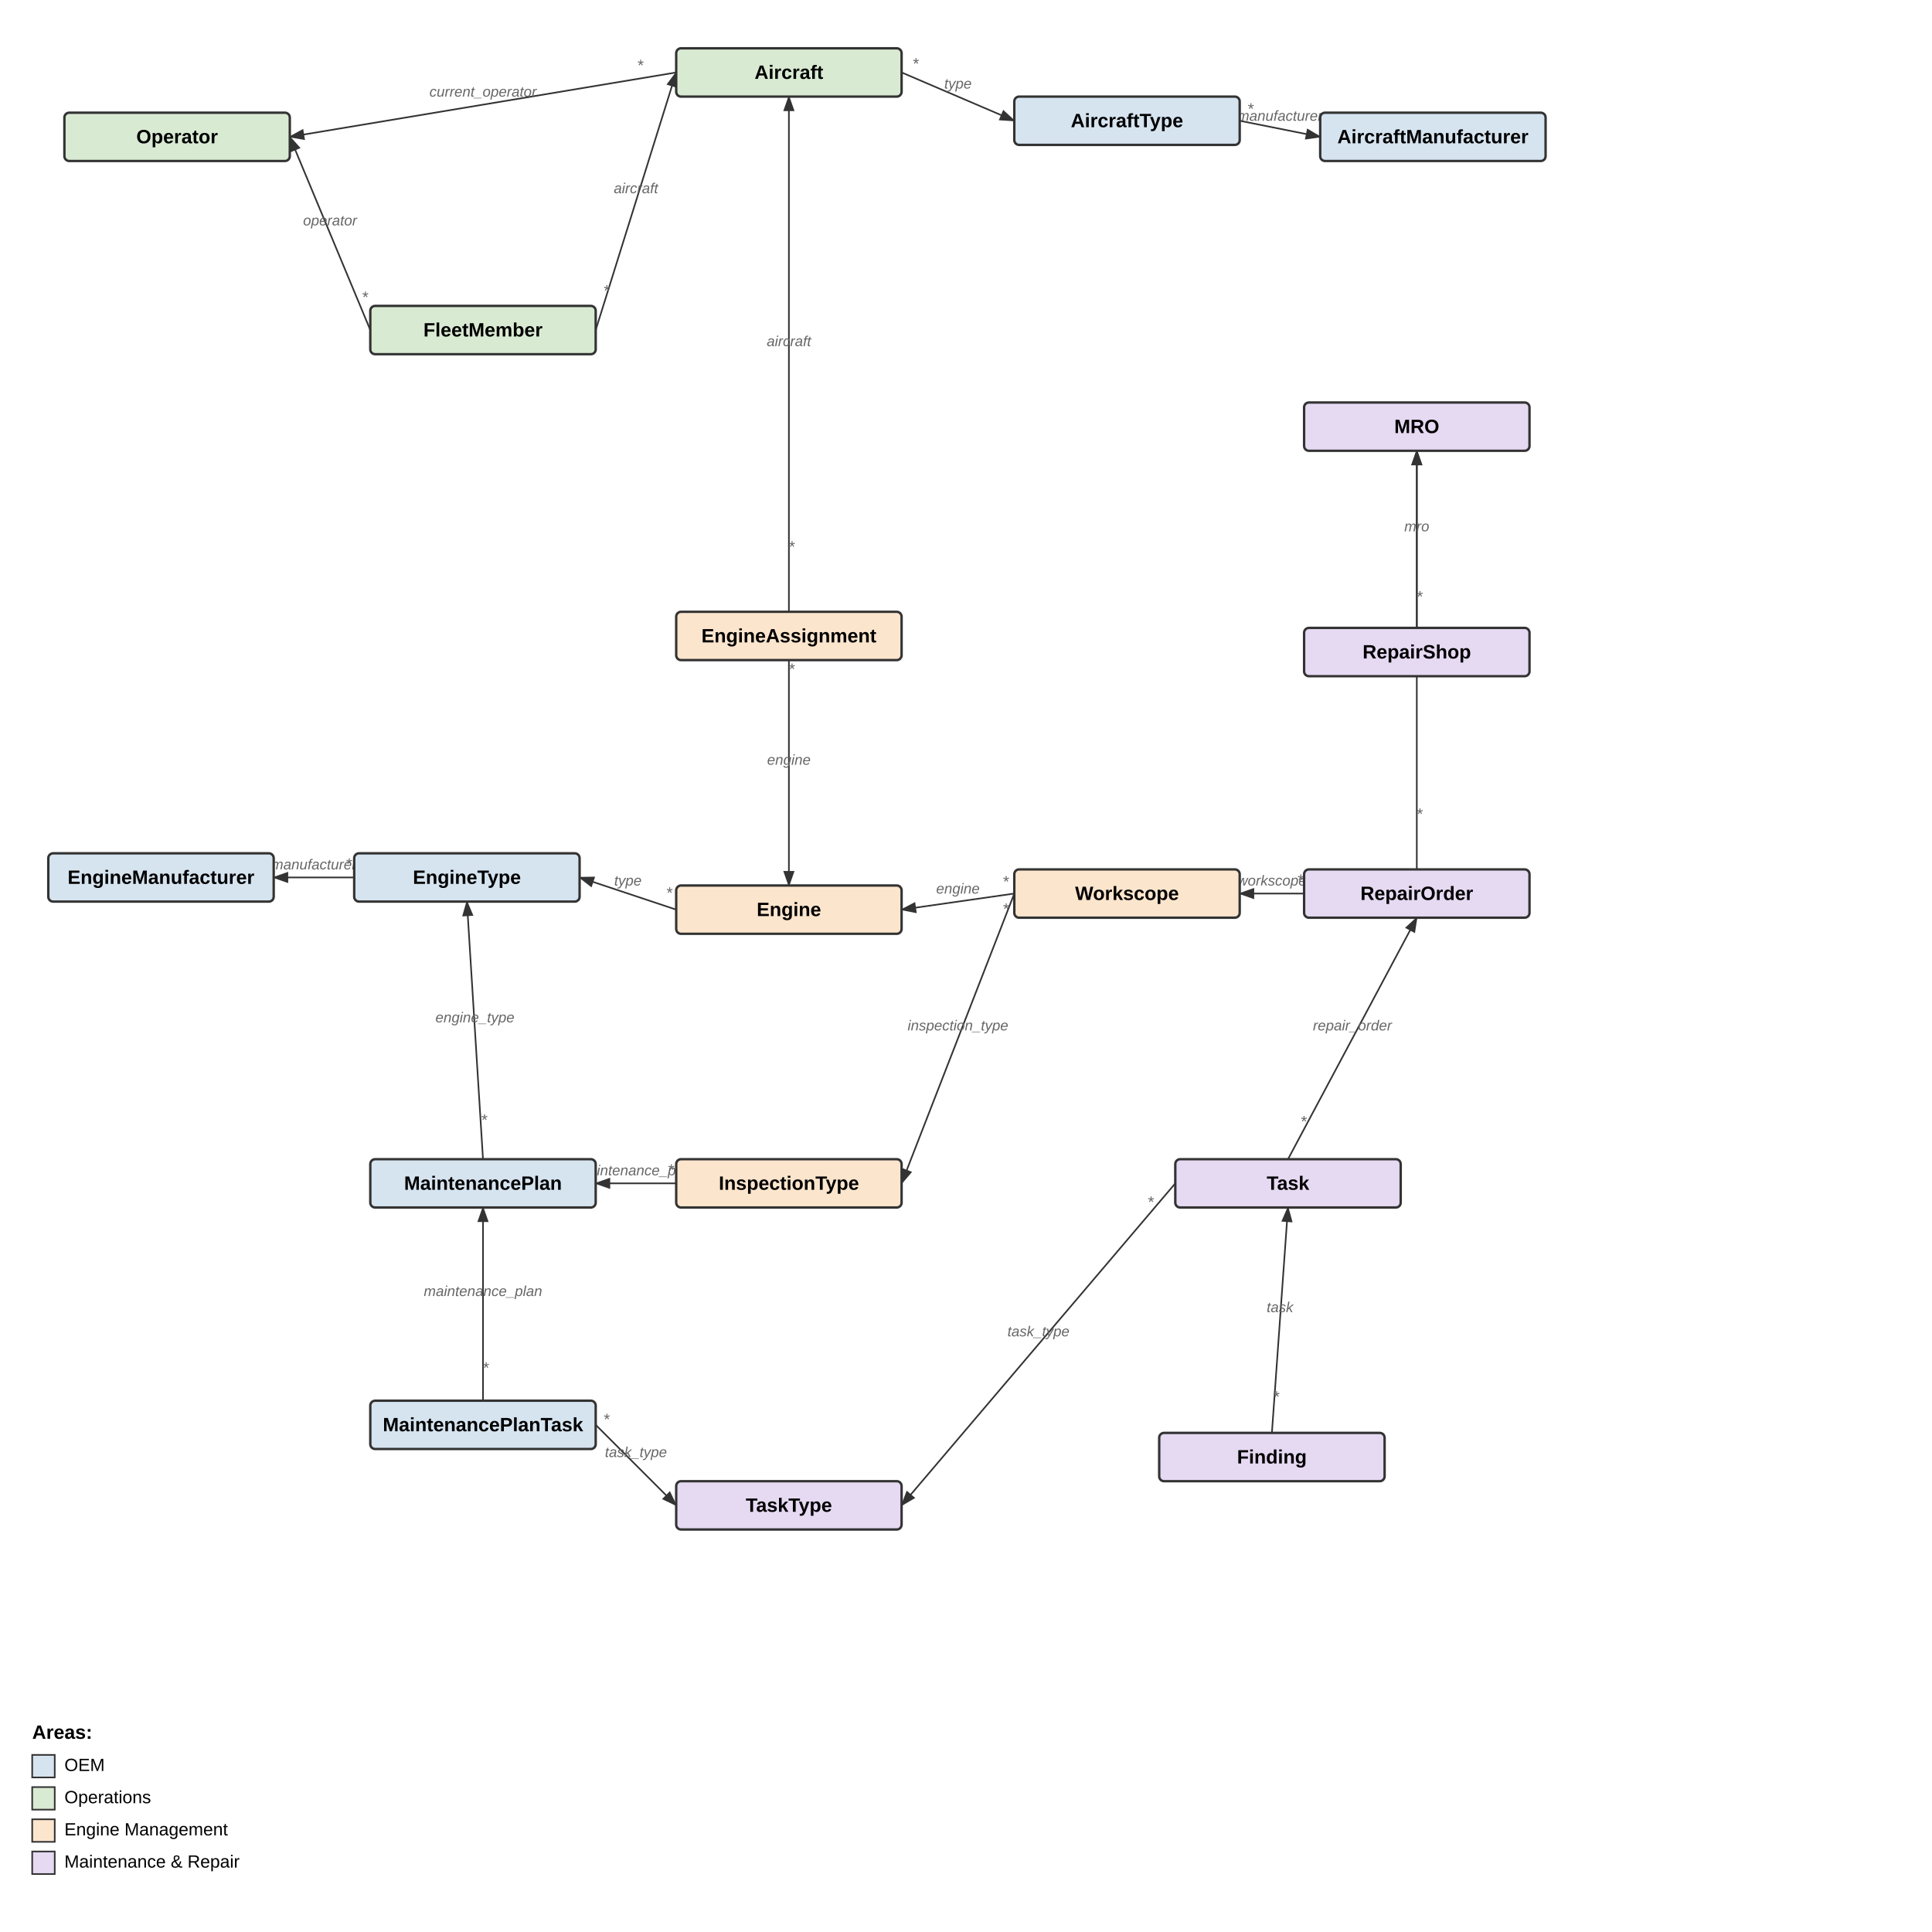
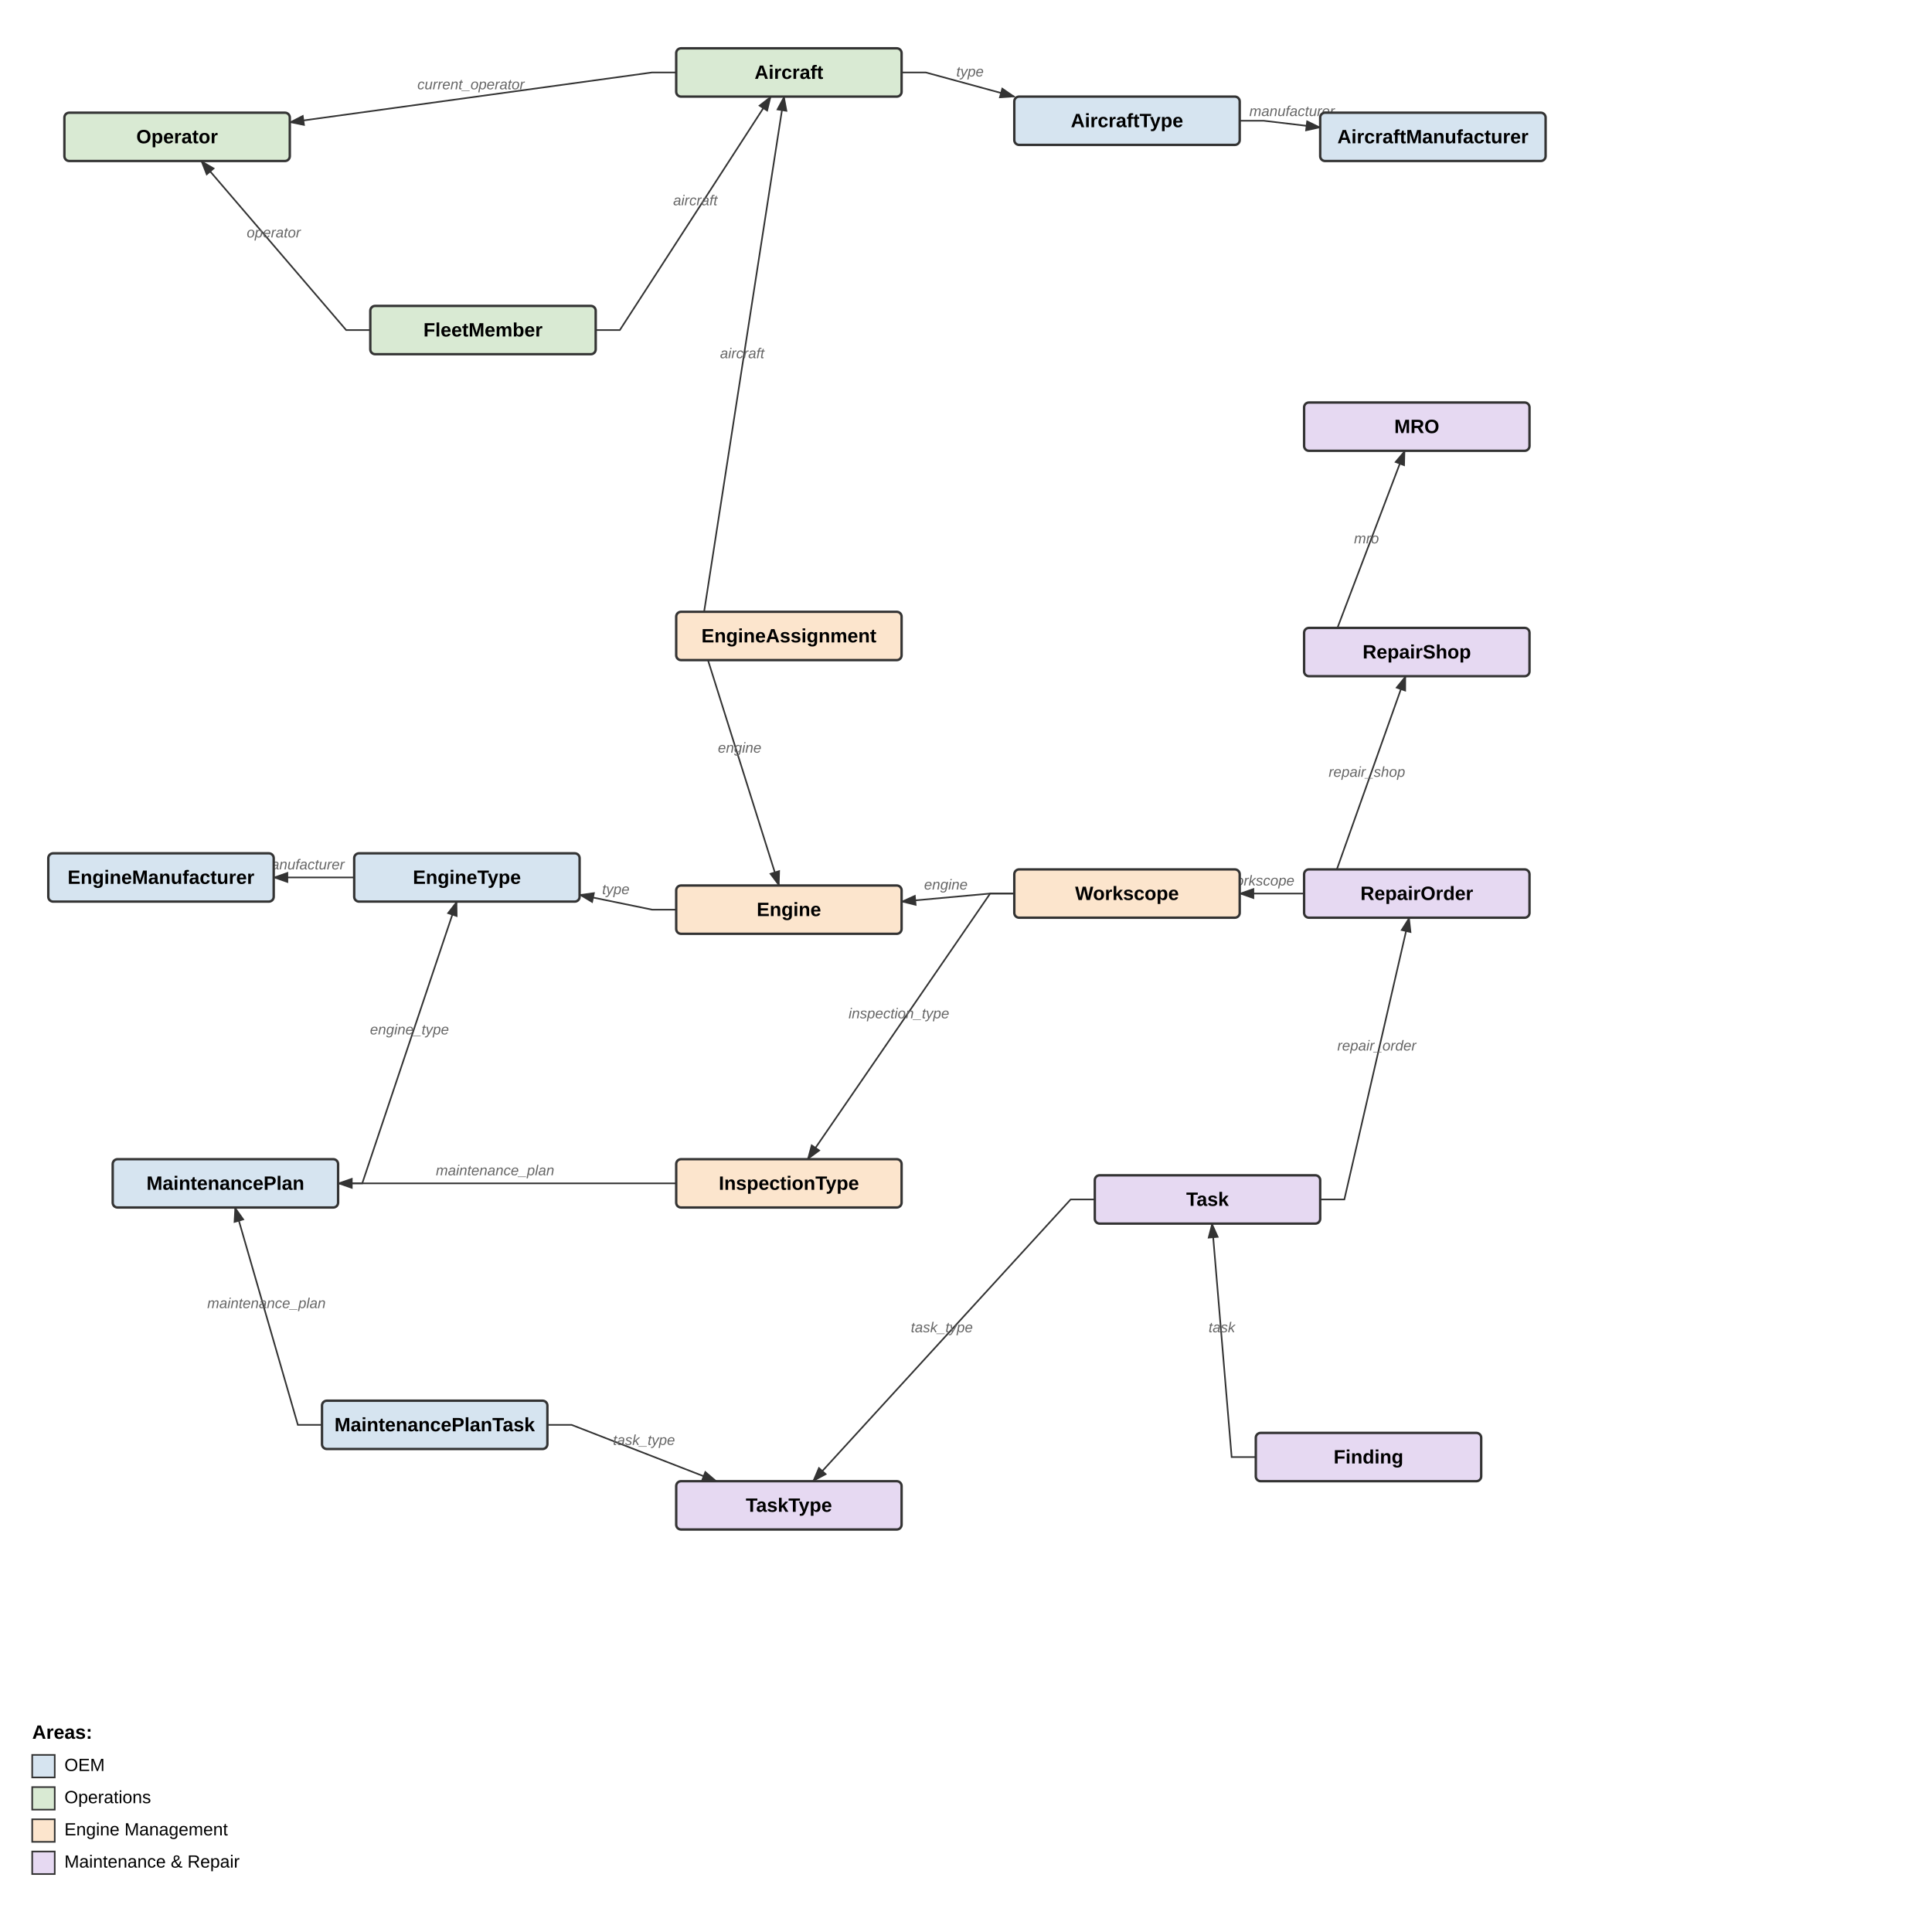
<svg xmlns="http://www.w3.org/2000/svg" viewBox="0 0 1200 1200" width="1200" height="1200">
  <defs>
    <marker id="arrowhead" markerWidth="10" markerHeight="7" refX="9" refY="3.5" orient="auto">
      <polygon points="0 0, 10 3.5, 0 7" fill="#333" />
    </marker>
  </defs>
  <rect width="1200" height="1200" fill="white" />
-   <line x1="560" y1="45" x2="630" y2="75" stroke="#333" stroke-width="1" marker-end="url(#arrowhead)" />
-   <text x="567" y="43" font-family="Arial, sans-serif" font-size="10" fill="#666">*</text>
-   <text x="595" y="55" text-anchor="middle" font-family="Arial, sans-serif" font-size="9" fill="#666" font-style="italic">type</text>
-   <line x1="420" y1="45" x2="180" y2="85" stroke="#333" stroke-width="1" marker-end="url(#arrowhead)" />
-   <text x="396" y="44" font-family="Arial, sans-serif" font-size="10" fill="#666">*</text>
-   <text x="300" y="60" text-anchor="middle" font-family="Arial, sans-serif" font-size="9" fill="#666" font-style="italic">current_operator</text>
-   <line x1="770" y1="75" x2="820" y2="85" stroke="#333" stroke-width="1" marker-end="url(#arrowhead)" />
-   <text x="775" y="71" font-family="Arial, sans-serif" font-size="10" fill="#666">*</text>
-   <text x="795" y="75" text-anchor="middle" font-family="Arial, sans-serif" font-size="9" fill="#666" font-style="italic">manufacturer</text>
-   <line x1="420" y1="565" x2="360" y2="545" stroke="#333" stroke-width="1" marker-end="url(#arrowhead)" />
-   <text x="414" y="558" font-family="Arial, sans-serif" font-size="10" fill="#666">*</text>
-   <text x="390" y="550" text-anchor="middle" font-family="Arial, sans-serif" font-size="9" fill="#666" font-style="italic">type</text>
-   <line x1="490" y1="410" x2="490" y2="550" stroke="#333" stroke-width="1" marker-end="url(#arrowhead)" />
-   <text x="490" y="419" font-family="Arial, sans-serif" font-size="10" fill="#666">*</text>
-   <text x="490" y="475" text-anchor="middle" font-family="Arial, sans-serif" font-size="9" fill="#666" font-style="italic">engine</text>
-   <line x1="490" y1="380" x2="490" y2="60" stroke="#333" stroke-width="1" marker-end="url(#arrowhead)" />
-   <text x="490" y="343" font-family="Arial, sans-serif" font-size="10" fill="#666">*</text>
-   <text x="490" y="215" text-anchor="middle" font-family="Arial, sans-serif" font-size="9" fill="#666" font-style="italic">aircraft</text>
-   <line x1="220" y1="545" x2="170" y2="545" stroke="#333" stroke-width="1" marker-end="url(#arrowhead)" />
-   <text x="215" y="540" font-family="Arial, sans-serif" font-size="10" fill="#666">*</text>
-   <text x="195" y="540" text-anchor="middle" font-family="Arial, sans-serif" font-size="9" fill="#666" font-style="italic">manufacturer</text>
-   <line x1="790" y1="890" x2="800" y2="750" stroke="#333" stroke-width="1" marker-end="url(#arrowhead)" />
-   <text x="791" y="871" font-family="Arial, sans-serif" font-size="10" fill="#666">*</text>
-   <text x="795" y="815" text-anchor="middle" font-family="Arial, sans-serif" font-size="9" fill="#666" font-style="italic">task</text>
-   <line x1="230" y1="205" x2="180" y2="85" stroke="#333" stroke-width="1" marker-end="url(#arrowhead)" />
-   <text x="225" y="188" font-family="Arial, sans-serif" font-size="10" fill="#666">*</text>
-   <text x="205" y="140" text-anchor="middle" font-family="Arial, sans-serif" font-size="9" fill="#666" font-style="italic">operator</text>
-   <line x1="370" y1="205" x2="420" y2="45" stroke="#333" stroke-width="1" marker-end="url(#arrowhead)" />
-   <text x="375" y="184" font-family="Arial, sans-serif" font-size="10" fill="#666">*</text>
-   <text x="395" y="120" text-anchor="middle" font-family="Arial, sans-serif" font-size="9" fill="#666" font-style="italic">aircraft</text>
-   <line x1="420" y1="735" x2="370" y2="735" stroke="#333" stroke-width="1" marker-end="url(#arrowhead)" />
-   <text x="415" y="730" font-family="Arial, sans-serif" font-size="10" fill="#666">*</text>
-   <text x="395" y="730" text-anchor="middle" font-family="Arial, sans-serif" font-size="9" fill="#666" font-style="italic">maintenance_plan</text>
-   <line x1="300" y1="720" x2="290" y2="560" stroke="#333" stroke-width="1" marker-end="url(#arrowhead)" />
-   <text x="299" y="699" font-family="Arial, sans-serif" font-size="10" fill="#666">*</text>
-   <text x="295" y="635" text-anchor="middle" font-family="Arial, sans-serif" font-size="9" fill="#666" font-style="italic">engine_type</text>
-   <line x1="300" y1="870" x2="300" y2="750" stroke="#333" stroke-width="1" marker-end="url(#arrowhead)" />
-   <text x="300" y="853" font-family="Arial, sans-serif" font-size="10" fill="#666">*</text>
-   <text x="300" y="805" text-anchor="middle" font-family="Arial, sans-serif" font-size="9" fill="#666" font-style="italic">maintenance_plan</text>
-   <line x1="370" y1="885" x2="420" y2="935" stroke="#333" stroke-width="1" marker-end="url(#arrowhead)" />
-   <text x="375" y="885" font-family="Arial, sans-serif" font-size="10" fill="#666">*</text>
-   <text x="395" y="905" text-anchor="middle" font-family="Arial, sans-serif" font-size="9" fill="#666" font-style="italic">task_type</text>
-   <line x1="810" y1="555" x2="770" y2="555" stroke="#333" stroke-width="1" marker-end="url(#arrowhead)" />
-   <text x="806" y="550" font-family="Arial, sans-serif" font-size="10" fill="#666">*</text>
-   <text x="790" y="550" text-anchor="middle" font-family="Arial, sans-serif" font-size="9" fill="#666" font-style="italic">workscope</text>
-   <line x1="880" y1="540" x2="880" y2="280" stroke="#333" stroke-width="1" marker-end="url(#arrowhead)" />
-   <text x="880" y="509" font-family="Arial, sans-serif" font-size="10" fill="#666">*</text>
-   <text x="880" y="405" text-anchor="middle" font-family="Arial, sans-serif" font-size="9" fill="#666" font-style="italic">mro</text>
-   <line x1="880" y1="390" x2="880" y2="280" stroke="#333" stroke-width="1" marker-end="url(#arrowhead)" />
-   <text x="880" y="374" font-family="Arial, sans-serif" font-size="10" fill="#666">*</text>
-   <text x="880" y="330" text-anchor="middle" font-family="Arial, sans-serif" font-size="9" fill="#666" font-style="italic">mro</text>
-   <line x1="800" y1="720" x2="880" y2="570" stroke="#333" stroke-width="1" marker-end="url(#arrowhead)" />
-   <text x="808" y="700" font-family="Arial, sans-serif" font-size="10" fill="#666">*</text>
-   <text x="840" y="640" text-anchor="middle" font-family="Arial, sans-serif" font-size="9" fill="#666" font-style="italic">repair_order</text>
-   <line x1="730" y1="735" x2="560" y2="935" stroke="#333" stroke-width="1" marker-end="url(#arrowhead)" />
-   <text x="713" y="750" font-family="Arial, sans-serif" font-size="10" fill="#666">*</text>
-   <text x="645" y="830" text-anchor="middle" font-family="Arial, sans-serif" font-size="9" fill="#666" font-style="italic">task_type</text>
-   <line x1="630" y1="555" x2="560" y2="565" stroke="#333" stroke-width="1" marker-end="url(#arrowhead)" />
-   <text x="623" y="551" font-family="Arial, sans-serif" font-size="10" fill="#666">*</text>
-   <text x="595" y="555" text-anchor="middle" font-family="Arial, sans-serif" font-size="9" fill="#666" font-style="italic">engine</text>
-   <line x1="630" y1="555" x2="560" y2="735" stroke="#333" stroke-width="1" marker-end="url(#arrowhead)" />
-   <text x="623" y="568" font-family="Arial, sans-serif" font-size="10" fill="#666">*</text>
-   <text x="595" y="640" text-anchor="middle" font-family="Arial, sans-serif" font-size="9" fill="#666" font-style="italic">inspection_type</text>
+   <path d="M 560 45 L 575 45 L 630 60" fill="none" stroke="#333" stroke-width="1" marker-end="url(#arrowhead)" />
+   <text x="602.5" y="47.5" text-anchor="middle" font-family="Arial, sans-serif" font-size="9" fill="#666" font-style="italic">type</text>
+   <path d="M 420 45 L 405 45 L 180 75.968" fill="none" stroke="#333" stroke-width="1" marker-end="url(#arrowhead)" />
+   <text x="292.5" y="55.484" text-anchor="middle" font-family="Arial, sans-serif" font-size="9" fill="#666" font-style="italic">current_operator</text>
+   <path d="M 770 75 L 785 75 L 820 79.167" fill="none" stroke="#333" stroke-width="1" marker-end="url(#arrowhead)" />
+   <text x="802.5" y="72.083" text-anchor="middle" font-family="Arial, sans-serif" font-size="9" fill="#666" font-style="italic">manufacturer</text>
+   <path d="M 420 565 L 405 565 L 360 555.769" fill="none" stroke="#333" stroke-width="1" marker-end="url(#arrowhead)" />
+   <text x="382.5" y="555.385" text-anchor="middle" font-family="Arial, sans-serif" font-size="9" fill="#666" font-style="italic">type</text>
+   <path d="M 420 395 L 435 395 L 483.824 550" fill="none" stroke="#333" stroke-width="1" marker-end="url(#arrowhead)" />
+   <text x="459.412" y="467.5" text-anchor="middle" font-family="Arial, sans-serif" font-size="9" fill="#666" font-style="italic">engine</text>
+   <path d="M 420 395 L 435 395 L 487 60" fill="none" stroke="#333" stroke-width="1" marker-end="url(#arrowhead)" />
+   <text x="461" y="222.5" text-anchor="middle" font-family="Arial, sans-serif" font-size="9" fill="#666" font-style="italic">aircraft</text>
+   <path d="M 220 545 L 205 545 L 170 545" fill="none" stroke="#333" stroke-width="1" marker-end="url(#arrowhead)" />
+   <text x="187.5" y="540" text-anchor="middle" font-family="Arial, sans-serif" font-size="9" fill="#666" font-style="italic">manufacturer</text>
+   <path d="M 780 905 L 765 905 L 752.812 760" fill="none" stroke="#333" stroke-width="1" marker-end="url(#arrowhead)" />
+   <text x="758.906" y="827.5" text-anchor="middle" font-family="Arial, sans-serif" font-size="9" fill="#666" font-style="italic">task</text>
+   <path d="M 230 205 L 215 205 L 125 100" fill="none" stroke="#333" stroke-width="1" marker-end="url(#arrowhead)" />
+   <text x="170" y="147.5" text-anchor="middle" font-family="Arial, sans-serif" font-size="9" fill="#666" font-style="italic">operator</text>
+   <path d="M 370 205 L 385 205 L 478.75 60" fill="none" stroke="#333" stroke-width="1" marker-end="url(#arrowhead)" />
+   <text x="431.875" y="127.5" text-anchor="middle" font-family="Arial, sans-serif" font-size="9" fill="#666" font-style="italic">aircraft</text>
+   <path d="M 420 735 L 405 735 L 210 735" fill="none" stroke="#333" stroke-width="1" marker-end="url(#arrowhead)" />
+   <text x="307.5" y="730" text-anchor="middle" font-family="Arial, sans-serif" font-size="9" fill="#666" font-style="italic">maintenance_plan</text>
+   <path d="M 210 735 L 225 735 L 283.684 560" fill="none" stroke="#333" stroke-width="1" marker-end="url(#arrowhead)" />
+   <text x="254.342" y="642.5" text-anchor="middle" font-family="Arial, sans-serif" font-size="9" fill="#666" font-style="italic">engine_type</text>
+   <path d="M 200 885 L 185 885 L 146 750" fill="none" stroke="#333" stroke-width="1" marker-end="url(#arrowhead)" />
+   <text x="165.5" y="812.5" text-anchor="middle" font-family="Arial, sans-serif" font-size="9" fill="#666" font-style="italic">maintenance_plan</text>
+   <path d="M 340 885 L 355 885 L 445 920" fill="none" stroke="#333" stroke-width="1" marker-end="url(#arrowhead)" />
+   <text x="400" y="897.5" text-anchor="middle" font-family="Arial, sans-serif" font-size="9" fill="#666" font-style="italic">task_type</text>
+   <path d="M 810 555 L 795 555 L 770 555" fill="none" stroke="#333" stroke-width="1" marker-end="url(#arrowhead)" />
+   <text x="782.5" y="550" text-anchor="middle" font-family="Arial, sans-serif" font-size="9" fill="#666" font-style="italic">workscope</text>
+   <path d="M 810 555 L 825 555 L 873 420" fill="none" stroke="#333" stroke-width="1" marker-end="url(#arrowhead)" />
+   <text x="849" y="482.5" text-anchor="middle" font-family="Arial, sans-serif" font-size="9" fill="#666" font-style="italic">repair_shop</text>
+   <path d="M 810 405 L 825 405 L 872.5 280" fill="none" stroke="#333" stroke-width="1" marker-end="url(#arrowhead)" />
+   <text x="848.75" y="337.5" text-anchor="middle" font-family="Arial, sans-serif" font-size="9" fill="#666" font-style="italic">mro</text>
+   <path d="M 820 745 L 835 745 L 875.263 570" fill="none" stroke="#333" stroke-width="1" marker-end="url(#arrowhead)" />
+   <text x="855.132" y="652.5" text-anchor="middle" font-family="Arial, sans-serif" font-size="9" fill="#666" font-style="italic">repair_order</text>
+   <path d="M 680 745 L 665 745 L 505 920" fill="none" stroke="#333" stroke-width="1" marker-end="url(#arrowhead)" />
+   <text x="585" y="827.5" text-anchor="middle" font-family="Arial, sans-serif" font-size="9" fill="#666" font-style="italic">task_type</text>
+   <path d="M 630 555 L 615 555 L 560 560" fill="none" stroke="#333" stroke-width="1" marker-end="url(#arrowhead)" />
+   <text x="587.5" y="552.5" text-anchor="middle" font-family="Arial, sans-serif" font-size="9" fill="#666" font-style="italic">engine</text>
+   <path d="M 630 555 L 615 555 L 501.667 720" fill="none" stroke="#333" stroke-width="1" marker-end="url(#arrowhead)" />
+   <text x="558.333" y="632.5" text-anchor="middle" font-family="Arial, sans-serif" font-size="9" fill="#666" font-style="italic">inspection_type</text>
  <rect x="420" y="30" width="140" height="30" fill="#D9EAD3" stroke="#333" stroke-width="1.5" rx="3" />
  <text x="490" y="49" text-anchor="middle" font-family="Arial, sans-serif" font-size="12" font-weight="bold">Aircraft</text>
  <rect x="820" y="70" width="140" height="30" fill="#D6E4F0" stroke="#333" stroke-width="1.5" rx="3" />
  <text x="890" y="89" text-anchor="middle" font-family="Arial, sans-serif" font-size="12" font-weight="bold">AircraftManufacturer</text>
  <rect x="630" y="60" width="140" height="30" fill="#D6E4F0" stroke="#333" stroke-width="1.5" rx="3" />
  <text x="700" y="79" text-anchor="middle" font-family="Arial, sans-serif" font-size="12" font-weight="bold">AircraftType</text>
  <rect x="420" y="550" width="140" height="30" fill="#FCE5CD" stroke="#333" stroke-width="1.5" rx="3" />
  <text x="490" y="569" text-anchor="middle" font-family="Arial, sans-serif" font-size="12" font-weight="bold">Engine</text>
  <rect x="420" y="380" width="140" height="30" fill="#FCE5CD" stroke="#333" stroke-width="1.5" rx="3" />
  <text x="490" y="399" text-anchor="middle" font-family="Arial, sans-serif" font-size="12" font-weight="bold">EngineAssignment</text>
  <rect x="30" y="530" width="140" height="30" fill="#D6E4F0" stroke="#333" stroke-width="1.5" rx="3" />
  <text x="100" y="549" text-anchor="middle" font-family="Arial, sans-serif" font-size="12" font-weight="bold">EngineManufacturer</text>
  <rect x="220" y="530" width="140" height="30" fill="#D6E4F0" stroke="#333" stroke-width="1.5" rx="3" />
  <text x="290" y="549" text-anchor="middle" font-family="Arial, sans-serif" font-size="12" font-weight="bold">EngineType</text>
-   <rect x="720" y="890" width="140" height="30" fill="#E6D9F2" stroke="#333" stroke-width="1.5" rx="3" />
-   <text x="790" y="909" text-anchor="middle" font-family="Arial, sans-serif" font-size="12" font-weight="bold">Finding</text>
+   <rect x="780" y="890" width="140" height="30" fill="#E6D9F2" stroke="#333" stroke-width="1.5" rx="3" />
+   <text x="850" y="909" text-anchor="middle" font-family="Arial, sans-serif" font-size="12" font-weight="bold">Finding</text>
  <rect x="230" y="190" width="140" height="30" fill="#D9EAD3" stroke="#333" stroke-width="1.5" rx="3" />
  <text x="300" y="209" text-anchor="middle" font-family="Arial, sans-serif" font-size="12" font-weight="bold">FleetMember</text>
  <rect x="420" y="720" width="140" height="30" fill="#FCE5CD" stroke="#333" stroke-width="1.5" rx="3" />
  <text x="490" y="739" text-anchor="middle" font-family="Arial, sans-serif" font-size="12" font-weight="bold">InspectionType</text>
  <rect x="810" y="250" width="140" height="30" fill="#E6D9F2" stroke="#333" stroke-width="1.5" rx="3" />
  <text x="880" y="269" text-anchor="middle" font-family="Arial, sans-serif" font-size="12" font-weight="bold">MRO</text>
-   <rect x="230" y="720" width="140" height="30" fill="#D6E4F0" stroke="#333" stroke-width="1.5" rx="3" />
-   <text x="300" y="739" text-anchor="middle" font-family="Arial, sans-serif" font-size="12" font-weight="bold">MaintenancePlan</text>
-   <rect x="230" y="870" width="140" height="30" fill="#D6E4F0" stroke="#333" stroke-width="1.5" rx="3" />
-   <text x="300" y="889" text-anchor="middle" font-family="Arial, sans-serif" font-size="12" font-weight="bold">MaintenancePlanTask</text>
+   <rect x="70" y="720" width="140" height="30" fill="#D6E4F0" stroke="#333" stroke-width="1.5" rx="3" />
+   <text x="140" y="739" text-anchor="middle" font-family="Arial, sans-serif" font-size="12" font-weight="bold">MaintenancePlan</text>
+   <rect x="200" y="870" width="140" height="30" fill="#D6E4F0" stroke="#333" stroke-width="1.5" rx="3" />
+   <text x="270" y="889" text-anchor="middle" font-family="Arial, sans-serif" font-size="12" font-weight="bold">MaintenancePlanTask</text>
  <rect x="40" y="70" width="140" height="30" fill="#D9EAD3" stroke="#333" stroke-width="1.5" rx="3" />
  <text x="110" y="89" text-anchor="middle" font-family="Arial, sans-serif" font-size="12" font-weight="bold">Operator</text>
  <rect x="810" y="540" width="140" height="30" fill="#E6D9F2" stroke="#333" stroke-width="1.5" rx="3" />
  <text x="880" y="559" text-anchor="middle" font-family="Arial, sans-serif" font-size="12" font-weight="bold">RepairOrder</text>
  <rect x="810" y="390" width="140" height="30" fill="#E6D9F2" stroke="#333" stroke-width="1.5" rx="3" />
  <text x="880" y="409" text-anchor="middle" font-family="Arial, sans-serif" font-size="12" font-weight="bold">RepairShop</text>
-   <rect x="730" y="720" width="140" height="30" fill="#E6D9F2" stroke="#333" stroke-width="1.5" rx="3" />
-   <text x="800" y="739" text-anchor="middle" font-family="Arial, sans-serif" font-size="12" font-weight="bold">Task</text>
+   <rect x="680" y="730" width="140" height="30" fill="#E6D9F2" stroke="#333" stroke-width="1.5" rx="3" />
+   <text x="750" y="749" text-anchor="middle" font-family="Arial, sans-serif" font-size="12" font-weight="bold">Task</text>
  <rect x="420" y="920" width="140" height="30" fill="#E6D9F2" stroke="#333" stroke-width="1.5" rx="3" />
  <text x="490" y="939" text-anchor="middle" font-family="Arial, sans-serif" font-size="12" font-weight="bold">TaskType</text>
  <rect x="630" y="540" width="140" height="30" fill="#FCE5CD" stroke="#333" stroke-width="1.5" rx="3" />
  <text x="700" y="559" text-anchor="middle" font-family="Arial, sans-serif" font-size="12" font-weight="bold">Workscope</text>
  <text x="20" y="1080" font-family="Arial, sans-serif" font-size="12" font-weight="bold">Areas:</text>
  <rect x="20" y="1090" width="14" height="14" fill="#D6E4F0" stroke="#333" stroke-width="1" />
  <text x="40" y="1100" font-family="Arial, sans-serif" font-size="11">OEM</text>
  <rect x="20" y="1110" width="14" height="14" fill="#D9EAD3" stroke="#333" stroke-width="1" />
  <text x="40" y="1120" font-family="Arial, sans-serif" font-size="11">Operations</text>
  <rect x="20" y="1130" width="14" height="14" fill="#FCE5CD" stroke="#333" stroke-width="1" />
  <text x="40" y="1140" font-family="Arial, sans-serif" font-size="11">Engine Management</text>
  <rect x="20" y="1150" width="14" height="14" fill="#E6D9F2" stroke="#333" stroke-width="1" />
  <text x="40" y="1160" font-family="Arial, sans-serif" font-size="11">Maintenance &amp; Repair</text>
</svg>
